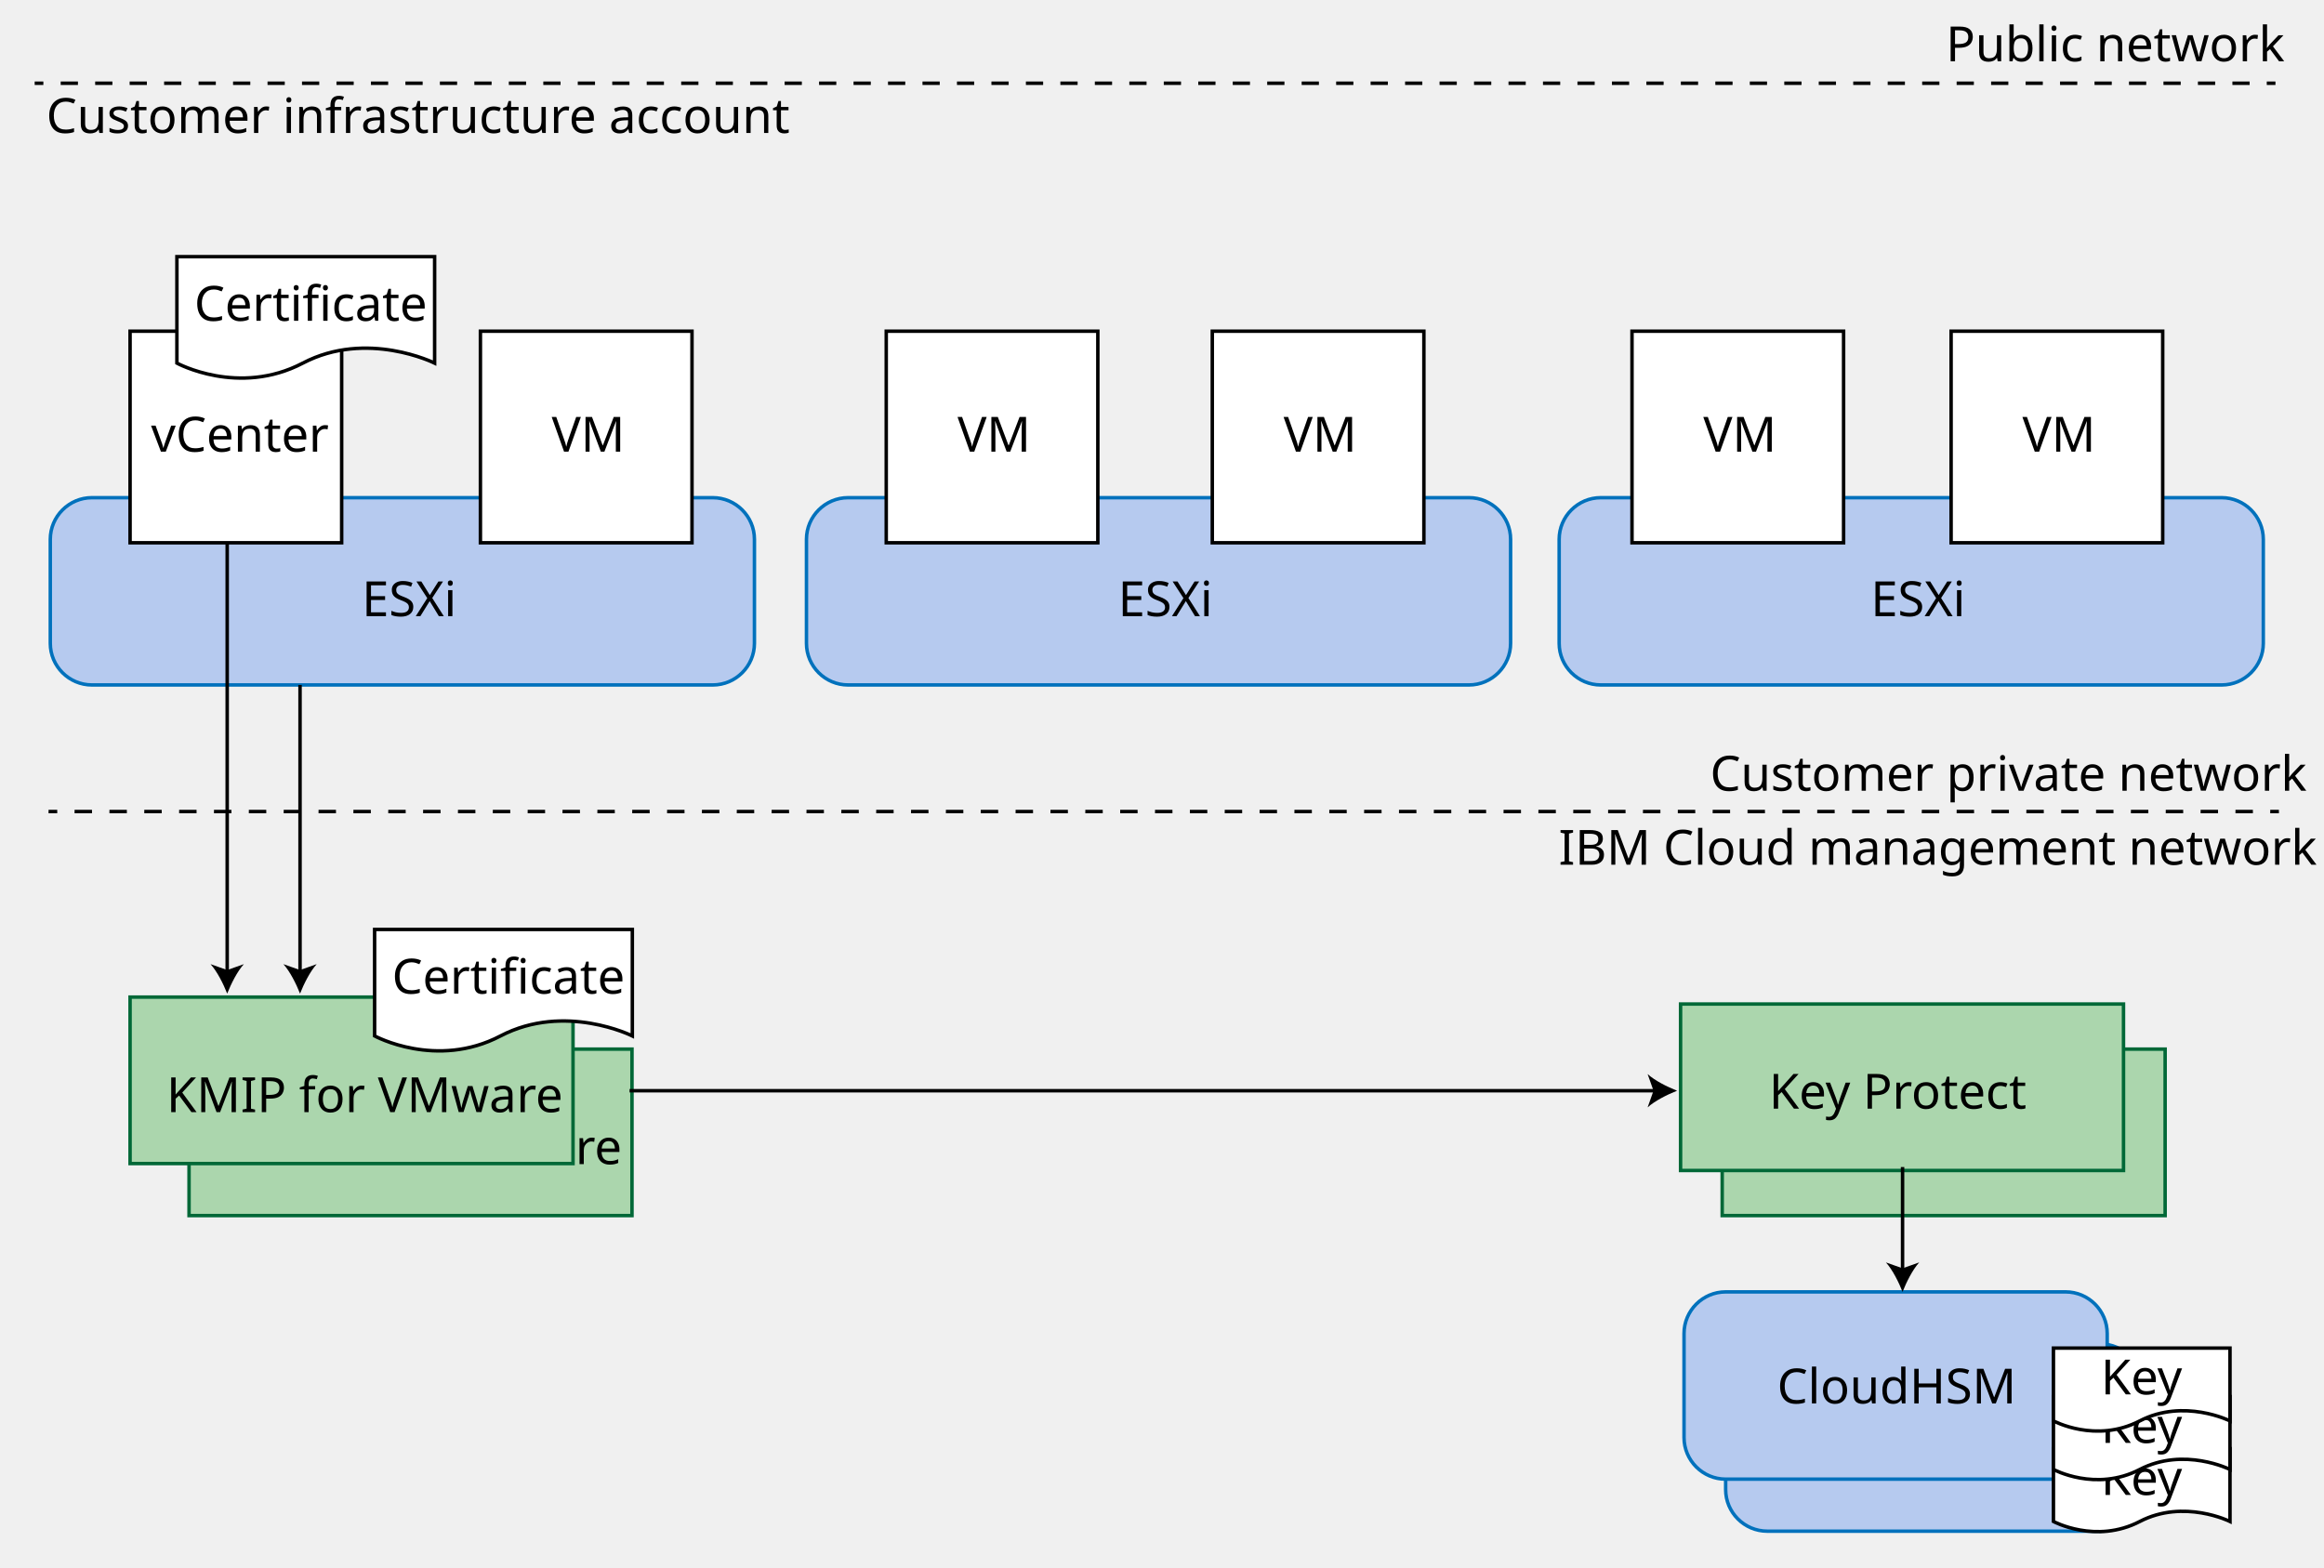
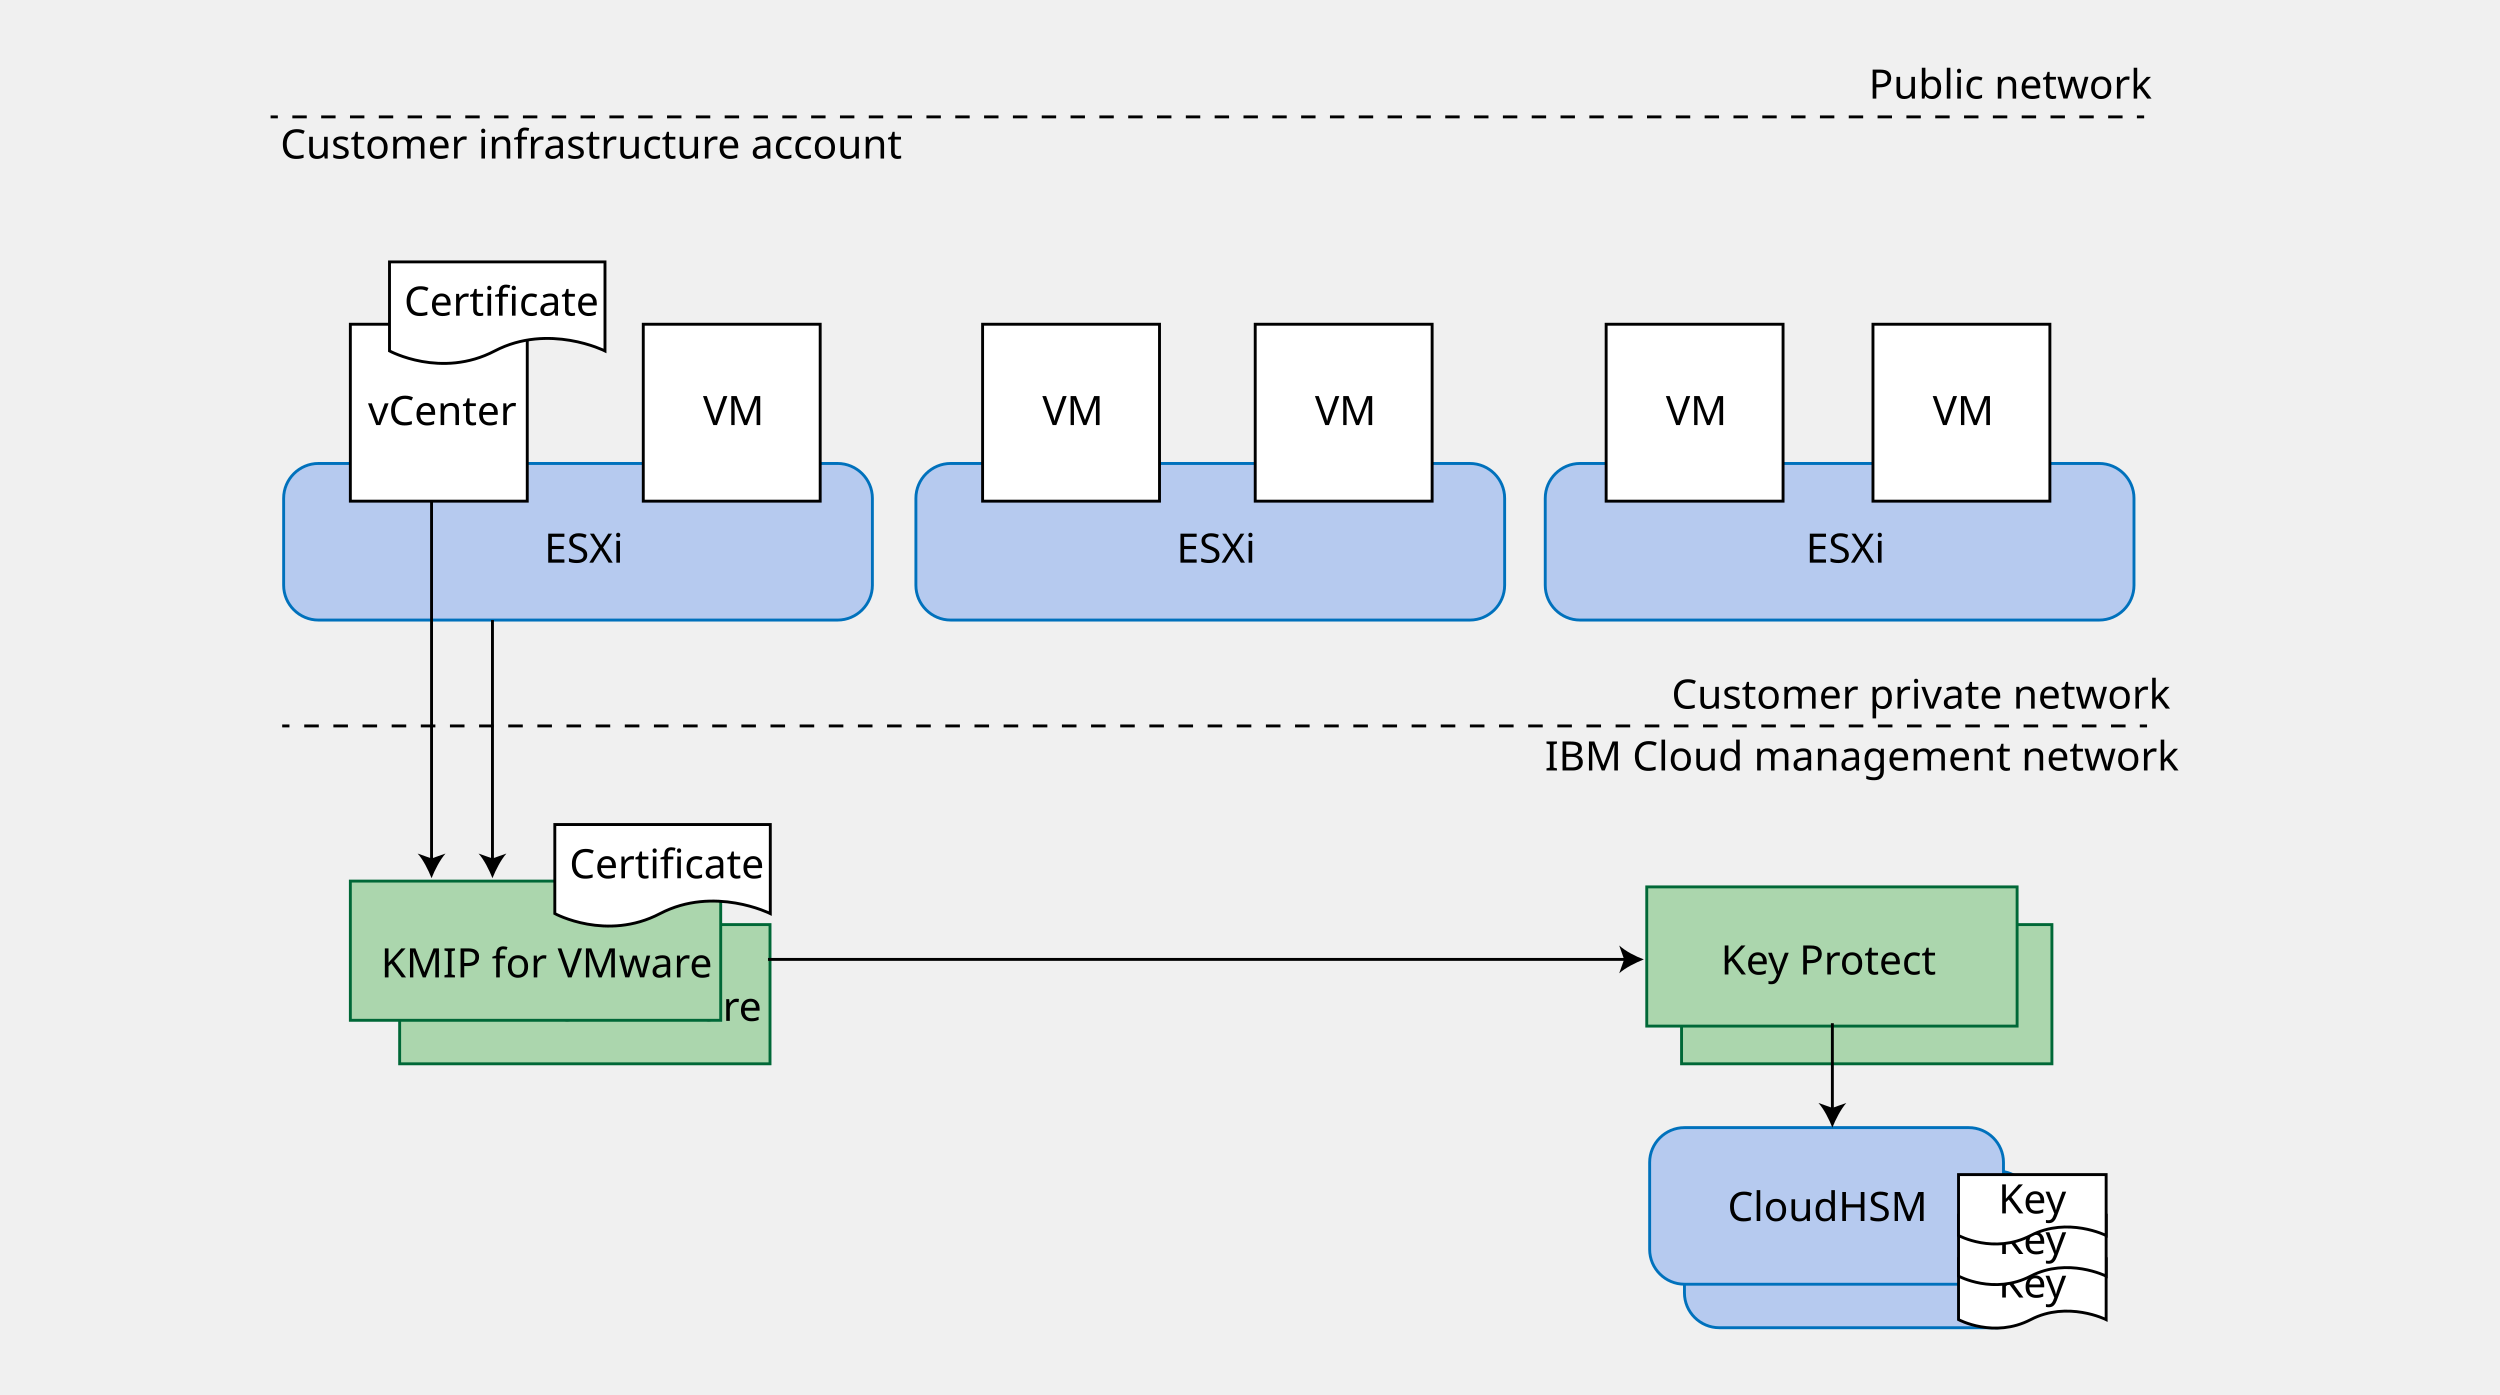
- <svg xmlns="http://www.w3.org/2000/svg" version="1.1" x="0px" y="0px" viewBox="0 0 670 452" style="enable-background:new 0 0 670 452;" xml:space="preserve">
+ <svg xmlns="http://www.w3.org/2000/svg" version="1.1" x="0px" y="0px" viewBox="0 0 862 480.7" style="enable-background:new 0 0 862 480.7;" xml:space="preserve">
  <style type="text/css">
	.st0{fill:#B6CAEF;stroke:#0071BC;stroke-miterlimit:10;}
	.st1{font-family:'IBMPlexSans';}
	.st2{font-size:14px;}
	.st3{fill:#FFFFFF;}
	.st4{fill:#FFFFFF;stroke:#000000;stroke-miterlimit:10;}
	.st5{fill:#ABD6AD;stroke:#006837;stroke-miterlimit:10;}
	.st6{fill:none;stroke:#000000;stroke-miterlimit:10;}
	.st7{fill:none;stroke:#000000;stroke-miterlimit:10;stroke-dasharray:4.969,4.969;}
	.st8{fill:none;stroke:#000000;stroke-miterlimit:10;stroke-dasharray:5.024,5.024;}
</style>
-   <g id="vCenter_VM_ESXi">
+   <g id="Layer_1">
    <g id="ESXi_1">
-       <path class="st0" d="M205.5,197.5h-179c-6.6,0-12-5.4-12-12v-30c0-6.6,5.4-12,12-12h179c6.6,0,12,5.4,12,12v30    C217.5,192.1,212.1,197.5,205.5,197.5z" />
-       <text transform="matrix(1 0 0 1 104.3335 177.6665)" class="st1 st2">ESXi</text>
+       <path class="st0" d="M288.8,213.8h-179c-6.6,0-12-5.4-12-12v-30c0-6.6,5.4-12,12-12h179c6.6,0,12,5.4,12,12v30    C300.8,208.4,295.4,213.8,288.8,213.8z" />
+       <text transform="matrix(1 0 0 1 187.6668 193.9998)" class="st1 st2">ESXi</text>
    </g>
    <g id="ESXi_1_1_">
-       <path class="st0" d="M423.5,197.5h-179c-6.6,0-12-5.4-12-12v-30c0-6.6,5.4-12,12-12h179c6.6,0,12,5.4,12,12v30    C435.5,192.1,430.1,197.5,423.5,197.5z" />
-       <text transform="matrix(1 0 0 1 322.3335 177.6665)" class="st1 st2">ESXi</text>
+       <path class="st0" d="M506.8,213.8h-179c-6.6,0-12-5.4-12-12v-30c0-6.6,5.4-12,12-12h179c6.6,0,12,5.4,12,12v30    C518.8,208.4,513.4,213.8,506.8,213.8z" />
+       <text transform="matrix(1 0 0 1 405.6668 193.9998)" class="st1 st2">ESXi</text>
    </g>
    <g id="ESXi_1_2_">
-       <path class="st0" d="M640.5,197.5h-179c-6.6,0-12-5.4-12-12v-30c0-6.6,5.4-12,12-12h179c6.6,0,12,5.4,12,12v30    C652.5,192.1,647.1,197.5,640.5,197.5z" />
-       <text transform="matrix(1 0 0 1 539.3335 177.6665)" class="st1 st2">ESXi</text>
+       <path class="st0" d="M723.8,213.8h-179c-6.6,0-12-5.4-12-12v-30c0-6.6,5.4-12,12-12h179c6.6,0,12,5.4,12,12v30    C735.8,208.4,730.4,213.8,723.8,213.8z" />
+       <text transform="matrix(1 0 0 1 622.6668 193.9998)" class="st1 st2">ESXi</text>
    </g>
    <g id="vCenter">
      <g>
-         <rect x="37.5" y="95.5" class="st3" width="61" height="61" />
-         <path d="M98,96v60H38V96H98 M99,95H37v62h62V95L99,95z" />
+         <rect x="120.8" y="111.8" class="st3" width="61" height="61" />
+         <path d="M181.3,112.3v60h-60v-60H181.3 M182.3,111.3h-62v62h62V111.3L182.3,111.3z" />
      </g>
-       <text transform="matrix(1 0 0 1 43.5493 130.228)" class="st1 st2">vCenter</text>
+       <text transform="matrix(1 0 0 1 126.8826 146.5613)" class="st1 st2">vCenter</text>
    </g>
    <g id="VM1">
      <g>
-         <rect x="138.5" y="95.5" class="st3" width="61" height="61" />
-         <path d="M199,96v60h-60V96H199 M200,95h-62v62h62V95L200,95z" />
+         <rect x="221.8" y="111.8" class="st3" width="61" height="61" />
+         <path d="M282.3,112.3v60h-60v-60H282.3 M283.3,111.3h-62v62h62V111.3L283.3,111.3z" />
      </g>
-       <text transform="matrix(1 0 0 1 159.053 130.228)" class="st1 st2">VM</text>
+       <text transform="matrix(1 0 0 1 242.3863 146.5613)" class="st1 st2">VM</text>
    </g>
    <g id="VM2">
      <g>
-         <rect x="255.5" y="95.5" class="st3" width="61" height="61" />
-         <path d="M316,96v60h-60V96H316 M317,95h-62v62h62V95L317,95z" />
+         <rect x="338.8" y="111.8" class="st3" width="61" height="61" />
+         <path d="M399.3,112.3v60h-60v-60H399.3 M400.3,111.3h-62v62h62V111.3L400.3,111.3z" />
      </g>
-       <text transform="matrix(1 0 0 1 276.053 130.228)" class="st1 st2">VM</text>
+       <text transform="matrix(1 0 0 1 359.3863 146.5613)" class="st1 st2">VM</text>
    </g>
    <g id="VM3">
      <g>
-         <rect x="349.5" y="95.5" class="st3" width="61" height="61" />
-         <path d="M410,96v60h-60V96H410 M411,95h-62v62h62V95L411,95z" />
+         <rect x="432.8" y="111.8" class="st3" width="61" height="61" />
+         <path d="M493.3,112.3v60h-60v-60H493.3 M494.3,111.3h-62v62h62V111.3L494.3,111.3z" />
      </g>
-       <text transform="matrix(1 0 0 1 370.053 130.228)" class="st1 st2">VM</text>
+       <text transform="matrix(1 0 0 1 453.3863 146.5613)" class="st1 st2">VM</text>
    </g>
    <g id="VM4">
      <g>
-         <rect x="470.5" y="95.5" class="st3" width="61" height="61" />
-         <path d="M531,96v60h-60V96H531 M532,95h-62v62h62V95L532,95z" />
+         <rect x="553.8" y="111.8" class="st3" width="61" height="61" />
+         <path d="M614.3,112.3v60h-60v-60H614.3 M615.3,111.3h-62v62h62V111.3L615.3,111.3z" />
      </g>
-       <text transform="matrix(1 0 0 1 491.053 130.228)" class="st1 st2">VM</text>
+       <text transform="matrix(1 0 0 1 574.3863 146.5613)" class="st1 st2">VM</text>
    </g>
    <g id="VM5">
      <g>
-         <rect x="562.5" y="95.5" class="st3" width="61" height="61" />
-         <path d="M623,96v60h-60V96H623 M624,95h-62v62h62V95L624,95z" />
+         <rect x="645.8" y="111.8" class="st3" width="61" height="61" />
+         <path d="M706.3,112.3v60h-60v-60H706.3 M707.3,111.3h-62v62h62V111.3L707.3,111.3z" />
      </g>
-       <text transform="matrix(1 0 0 1 583.053 130.228)" class="st1 st2">VM</text>
+       <text transform="matrix(1 0 0 1 666.3863 146.5613)" class="st1 st2">VM</text>
    </g>
    <g id="certificate_top">
-       <path class="st4" d="M51,74v30.7c0,0,17.8,9.7,36.3,0s38,0,38,0V74H51z" />
-       <text transform="matrix(1 0 0 1 56 92.5)" class="st1 st2">Certificate</text>
+       <path class="st4" d="M134.3,90.3V121c0,0,17.8,9.7,36.3,0c18.6-9.7,38,0,38,0V90.3H134.3z" />
+       <text transform="matrix(1 0 0 1 139.3333 108.8333)" class="st1 st2">Certificate</text>
    </g>
  </g>
+   <g id="cloudHSM">
+ </g>
  <g id="KMIP">
    <g>
      <g>
        <g>
-           <rect x="54.5" y="302.5" class="st5" width="127.7" height="48" />
-           <text transform="matrix(1 0 0 1 65 335.667)" class="st1 st2">KMIP for VMware</text>
+           <rect x="137.8" y="318.8" class="st5" width="127.7" height="48" />
+           <text transform="matrix(1 0 0 1 148.3333 352.0003)" class="st1 st2">KMIP for VMware</text>
        </g>
        <g>
-           <rect x="37.5" y="287.5" class="st5" width="127.7" height="48" />
-           <text transform="matrix(1 0 0 1 48 320.667)" class="st1 st2">KMIP for VMware</text>
+           <rect x="120.8" y="303.8" class="st5" width="127.7" height="48" />
+           <text transform="matrix(1 0 0 1 131.3333 337.0003)" class="st1 st2">KMIP for VMware</text>
        </g>
      </g>
      <g id="certificate_top_1_">
-         <path class="st4" d="M108,268v30.7c0,0,17.8,9.7,36.3,0c18.6-9.7,38,0,38,0V268H108z" />
-         <text transform="matrix(1 0 0 1 113 286.5)" class="st1 st2">Certificate</text>
+         <path class="st4" d="M191.3,284.3V315c0,0,17.8,9.7,36.3,0c18.6-9.7,38,0,38,0v-30.7H191.3z" />
+         <text transform="matrix(1 0 0 1 196.3333 302.8333)" class="st1 st2">Certificate</text>
      </g>
    </g>
  </g>
  <g id="Key_protect">
    <g>
      <g>
-         <rect x="496.5" y="302.5" class="st5" width="127.7" height="48" />
-         <text transform="matrix(1 0 0 1 522 332.667)" class="st1 st2">Key Protect</text>
+         <rect x="579.8" y="318.8" class="st5" width="127.7" height="48" />
+         <text transform="matrix(1 0 0 1 605.3333 349.0003)" class="st1 st2">Key Protect</text>
      </g>
      <g>
-         <rect x="484.5" y="289.5" class="st5" width="127.7" height="48" />
-         <text transform="matrix(1 0 0 1 510 319.667)" class="st1 st2">Key Protect</text>
+         <rect x="567.8" y="305.8" class="st5" width="127.7" height="48" />
+         <text transform="matrix(1 0 0 1 593.3333 336.0003)" class="st1 st2">Key Protect</text>
      </g>
    </g>
  </g>
-   <g id="CloudHSM_and_Key">
+   <g id="key">
    <g>
      <g>
        <g>
-           <path class="st0" d="M605.5,441.5h-96c-6.6,0-12-5.4-12-12v-30c0-6.6,5.4-12,12-12h96c6.6,0,12,5.4,12,12v30      C617.5,436.1,612.1,441.5,605.5,441.5z" />
-           <text transform="matrix(1 0 0 1 530.333 419.667)" class="st1 st2">CloudHSM</text>
+           <path class="st0" d="M688.8,457.8h-96c-6.6,0-12-5.4-12-12v-30c0-6.6,5.4-12,12-12h96c6.6,0,12,5.4,12,12v30      C700.8,452.4,695.4,457.8,688.8,457.8z" />
+           <text transform="matrix(1 0 0 1 613.6663 436.0003)" class="st1 st2">CloudHSM</text>
        </g>
        <g>
-           <path class="st0" d="M595.5,426.5h-98c-6.6,0-12-5.4-12-12v-30c0-6.6,5.4-12,12-12h98c6.6,0,12,5.4,12,12v30      C607.5,421.1,602.1,426.5,595.5,426.5z" />
-           <text transform="matrix(1 0 0 1 512.333 404.667)" class="st1 st2">CloudHSM</text>
+           <path class="st0" d="M678.8,442.8h-98c-6.6,0-12-5.4-12-12v-30c0-6.6,5.4-12,12-12h98c6.6,0,12,5.4,12,12v30      C690.8,437.4,685.4,442.8,678.8,442.8z" />
+           <text transform="matrix(1 0 0 1 595.6663 421.0003)" class="st1 st2">CloudHSM</text>
        </g>
      </g>
      <g>
        <g>
-           <path class="st4" d="M592,417.7v21c0,0,12.2,6.6,24.9,0s26,0,26,0v-21H592z" />
-           <text transform="matrix(1 0 0 1 605.6666 431.0458)" class="st1 st2">Key</text>
+           <path class="st4" d="M675.3,434v21c0,0,12.2,6.6,24.9,0c12.7-6.6,26,0,26,0v-21H675.3z" />
+           <text transform="matrix(1 0 0 1 688.9999 447.3791)" class="st1 st2">Key</text>
        </g>
        <g>
-           <path class="st4" d="M592,402.7v21c0,0,12.2,6.6,24.9,0s26,0,26,0v-21H592z" />
-           <text transform="matrix(1 0 0 1 605.6666 416.0458)" class="st1 st2">Key</text>
+           <path class="st4" d="M675.3,419v21c0,0,12.2,6.6,24.9,0c12.7-6.6,26,0,26,0v-21H675.3z" />
+           <text transform="matrix(1 0 0 1 688.9999 432.3791)" class="st1 st2">Key</text>
        </g>
        <g>
-           <path class="st4" d="M592,388.7v21c0,0,12.2,6.6,24.9,0s26,0,26,0v-21H592z" />
-           <text transform="matrix(1 0 0 1 605.6666 402.0458)" class="st1 st2">Key</text>
+           <path class="st4" d="M675.3,405v21c0,0,12.2,6.6,24.9,0c12.7-6.6,26,0,26,0v-21H675.3z" />
+           <text transform="matrix(1 0 0 1 688.9999 418.3791)" class="st1 st2">Key</text>
        </g>
      </g>
    </g>
  </g>
-   <g id="dash_lines_and_text_around">
-     <text transform="matrix(1 0 0 1 13.3335 38.3335)" class="st1 st2">Customer infrastructure account</text>
-     <text transform="matrix(1 0 0 1 561 17.6665)" class="st1 st2">Public network</text>
-     <text transform="matrix(1 0 0 1 493 228)" class="st1 st2">Customer private network</text>
-     <text transform="matrix(1 0 0 1 449.333 249.333)" class="st1 st2">IBM Cloud management network</text>
-     <g id="top_dash_line">
+   <g id="Layer_3">
+     <g>
      <g>
-         <line class="st6" x1="10" y1="24" x2="12.5" y2="24" />
-         <line class="st7" x1="17.5" y1="24" x2="651" y2="24" />
-         <line class="st6" x1="653.5" y1="24" x2="656" y2="24" />
+         <line class="st6" x1="93.3" y1="40.3" x2="95.8" y2="40.3" />
+         <line class="st7" x1="100.8" y1="40.3" x2="734.3" y2="40.3" />
+         <line class="st6" x1="736.8" y1="40.3" x2="739.3" y2="40.3" />
      </g>
    </g>
-     <g id="second_dash_line">
+   </g>
+   <g id="Layer_4">
+     <text transform="matrix(1 0 0 1 96.6668 54.6668)" class="st1 st2">Customer infrastructure account</text>
+     <text transform="matrix(1 0 0 1 644.3333 33.9998)" class="st1 st2">Public network</text>
+     <text transform="matrix(1 0 0 1 576.3333 244.3333)" class="st1 st2">Customer private network</text>
+     <text transform="matrix(1 0 0 1 532.6663 265.6663)" class="st1 st2">IBM Cloud management network</text>
+     <g>
      <g>
-         <line class="st6" x1="14" y1="234" x2="16.5" y2="234" />
-         <line class="st8" x1="21.5" y1="234" x2="652" y2="234" />
-         <line class="st6" x1="654.5" y1="234" x2="657" y2="234" />
+         <line class="st6" x1="97.3" y1="250.3" x2="99.8" y2="250.3" />
+         <line class="st8" x1="104.9" y1="250.3" x2="735.3" y2="250.3" />
+         <line class="st6" x1="737.8" y1="250.3" x2="740.3" y2="250.3" />
      </g>
    </g>
  </g>
  <g id="arrows">
    <g>
      <g>
-         <line class="st6" x1="65.5" y1="156.5" x2="65.5" y2="280.5" />
+         <line class="st6" x1="148.8" y1="172.8" x2="148.8" y2="296.8" />
        <g>
-           <path d="M65.5,286.5c-1.1-2.8-2.9-6.4-4.8-8.5l4.8,1.7l4.8-1.7C68.4,280.1,66.6,283.7,65.5,286.5z" />
+           <path d="M148.8,302.8c-1.1-2.8-2.9-6.4-4.8-8.5l4.8,1.7l4.8-1.7C151.7,296.5,149.9,300,148.8,302.8z" />
        </g>
      </g>
    </g>
    <g>
      <g>
-         <line class="st6" x1="86.5" y1="197.5" x2="86.5" y2="280.5" />
+         <line class="st6" x1="169.8" y1="213.8" x2="169.8" y2="296.8" />
        <g>
-           <path d="M86.5,286.5c-1.1-2.8-2.9-6.4-4.8-8.5l4.8,1.7l4.8-1.7C89.4,280.1,87.6,283.7,86.5,286.5z" />
+           <path d="M169.8,302.8c-1.1-2.8-2.9-6.4-4.8-8.5l4.8,1.7l4.8-1.7C172.7,296.5,170.9,300,169.8,302.8z" />
        </g>
      </g>
    </g>
    <g>
      <g>
-         <line class="st6" x1="181.5" y1="314.5" x2="477.5" y2="314.5" />
+         <line class="st6" x1="264.8" y1="330.8" x2="560.8" y2="330.8" />
        <g>
-           <path d="M483.5,314.5c-2.8,1.1-6.4,2.9-8.5,4.8l1.7-4.8l-1.7-4.8C477.1,311.6,480.7,313.4,483.5,314.5z" />
+           <path d="M566.8,330.8c-2.8,1.1-6.4,2.9-8.5,4.8l1.7-4.8l-1.7-4.8C560.5,328,564,329.8,566.8,330.8z" />
        </g>
      </g>
    </g>
    <g>
      <g>
-         <line class="st6" x1="548.5" y1="336.5" x2="548.5" y2="366.5" />
+         <line class="st6" x1="631.8" y1="352.8" x2="631.8" y2="382.8" />
        <g>
-           <path d="M548.5,372.5c-1.1-2.8-2.9-6.4-4.8-8.5l4.8,1.7l4.8-1.7C551.4,366.1,549.6,369.7,548.5,372.5z" />
+           <path d="M631.8,388.8c-1.1-2.8-2.9-6.4-4.8-8.5l4.8,1.7l4.8-1.7C634.7,382.5,632.9,386,631.8,388.8z" />
        </g>
      </g>
    </g>
  </g>
</svg>
